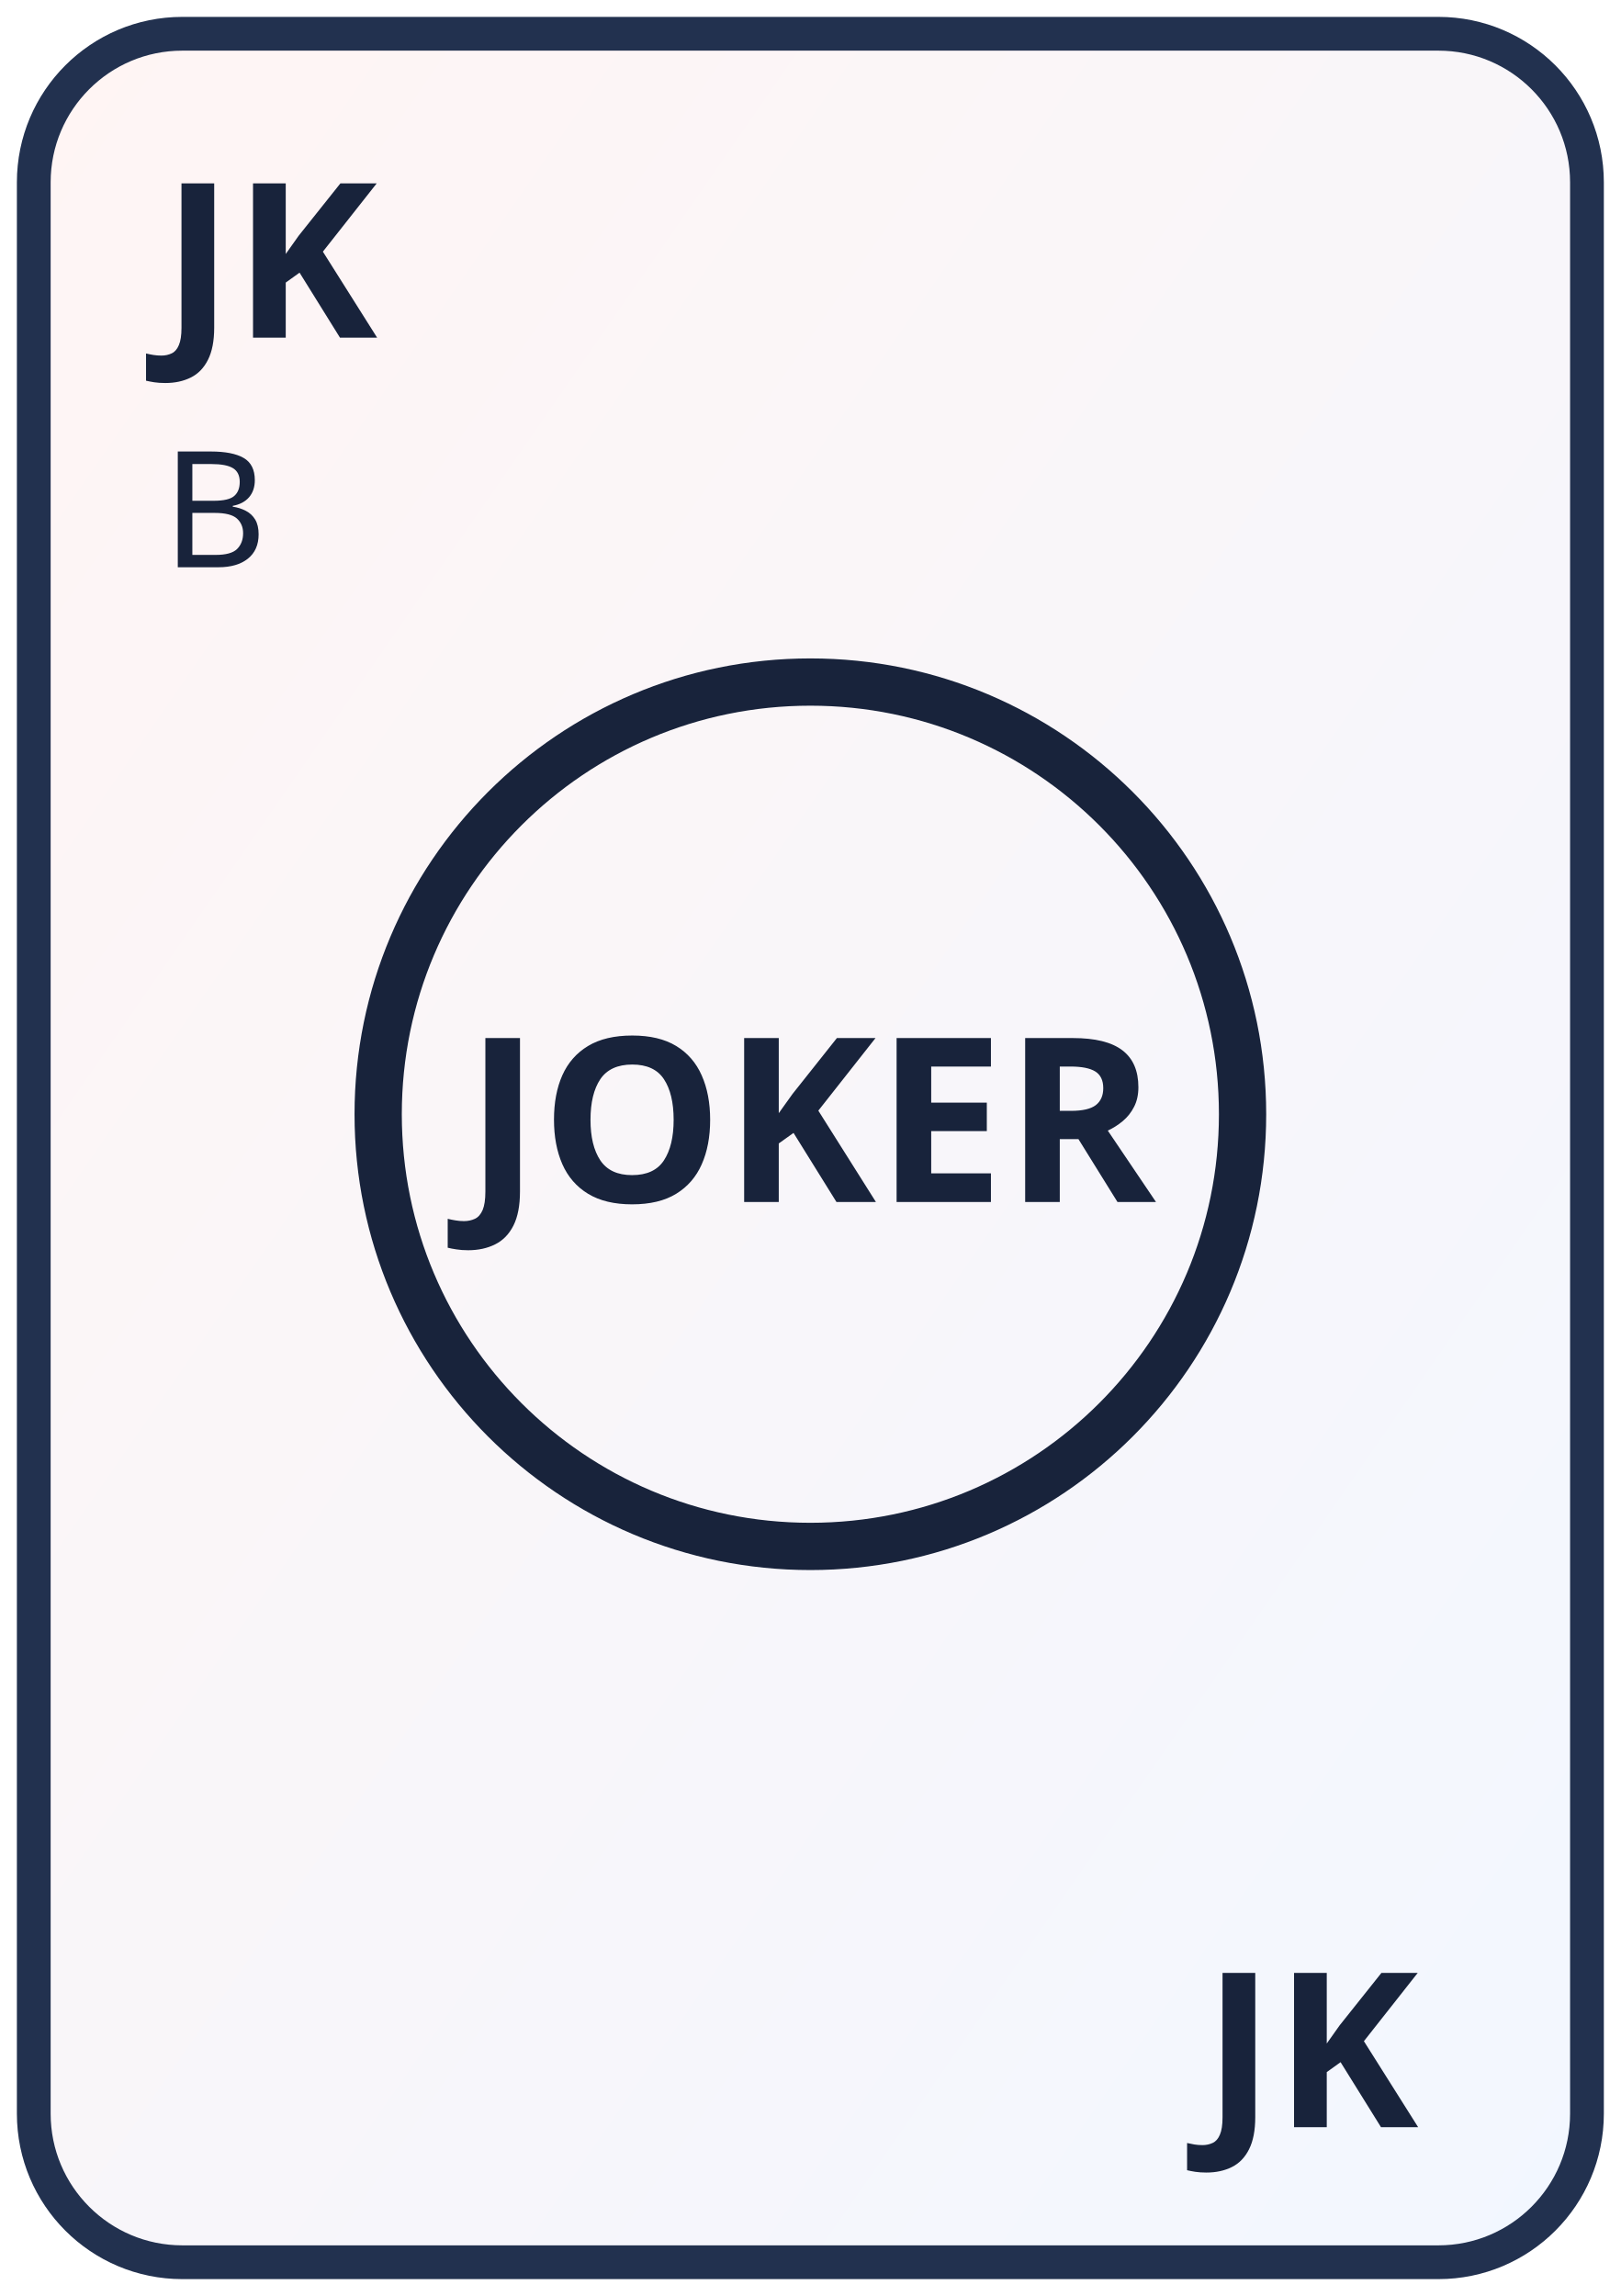
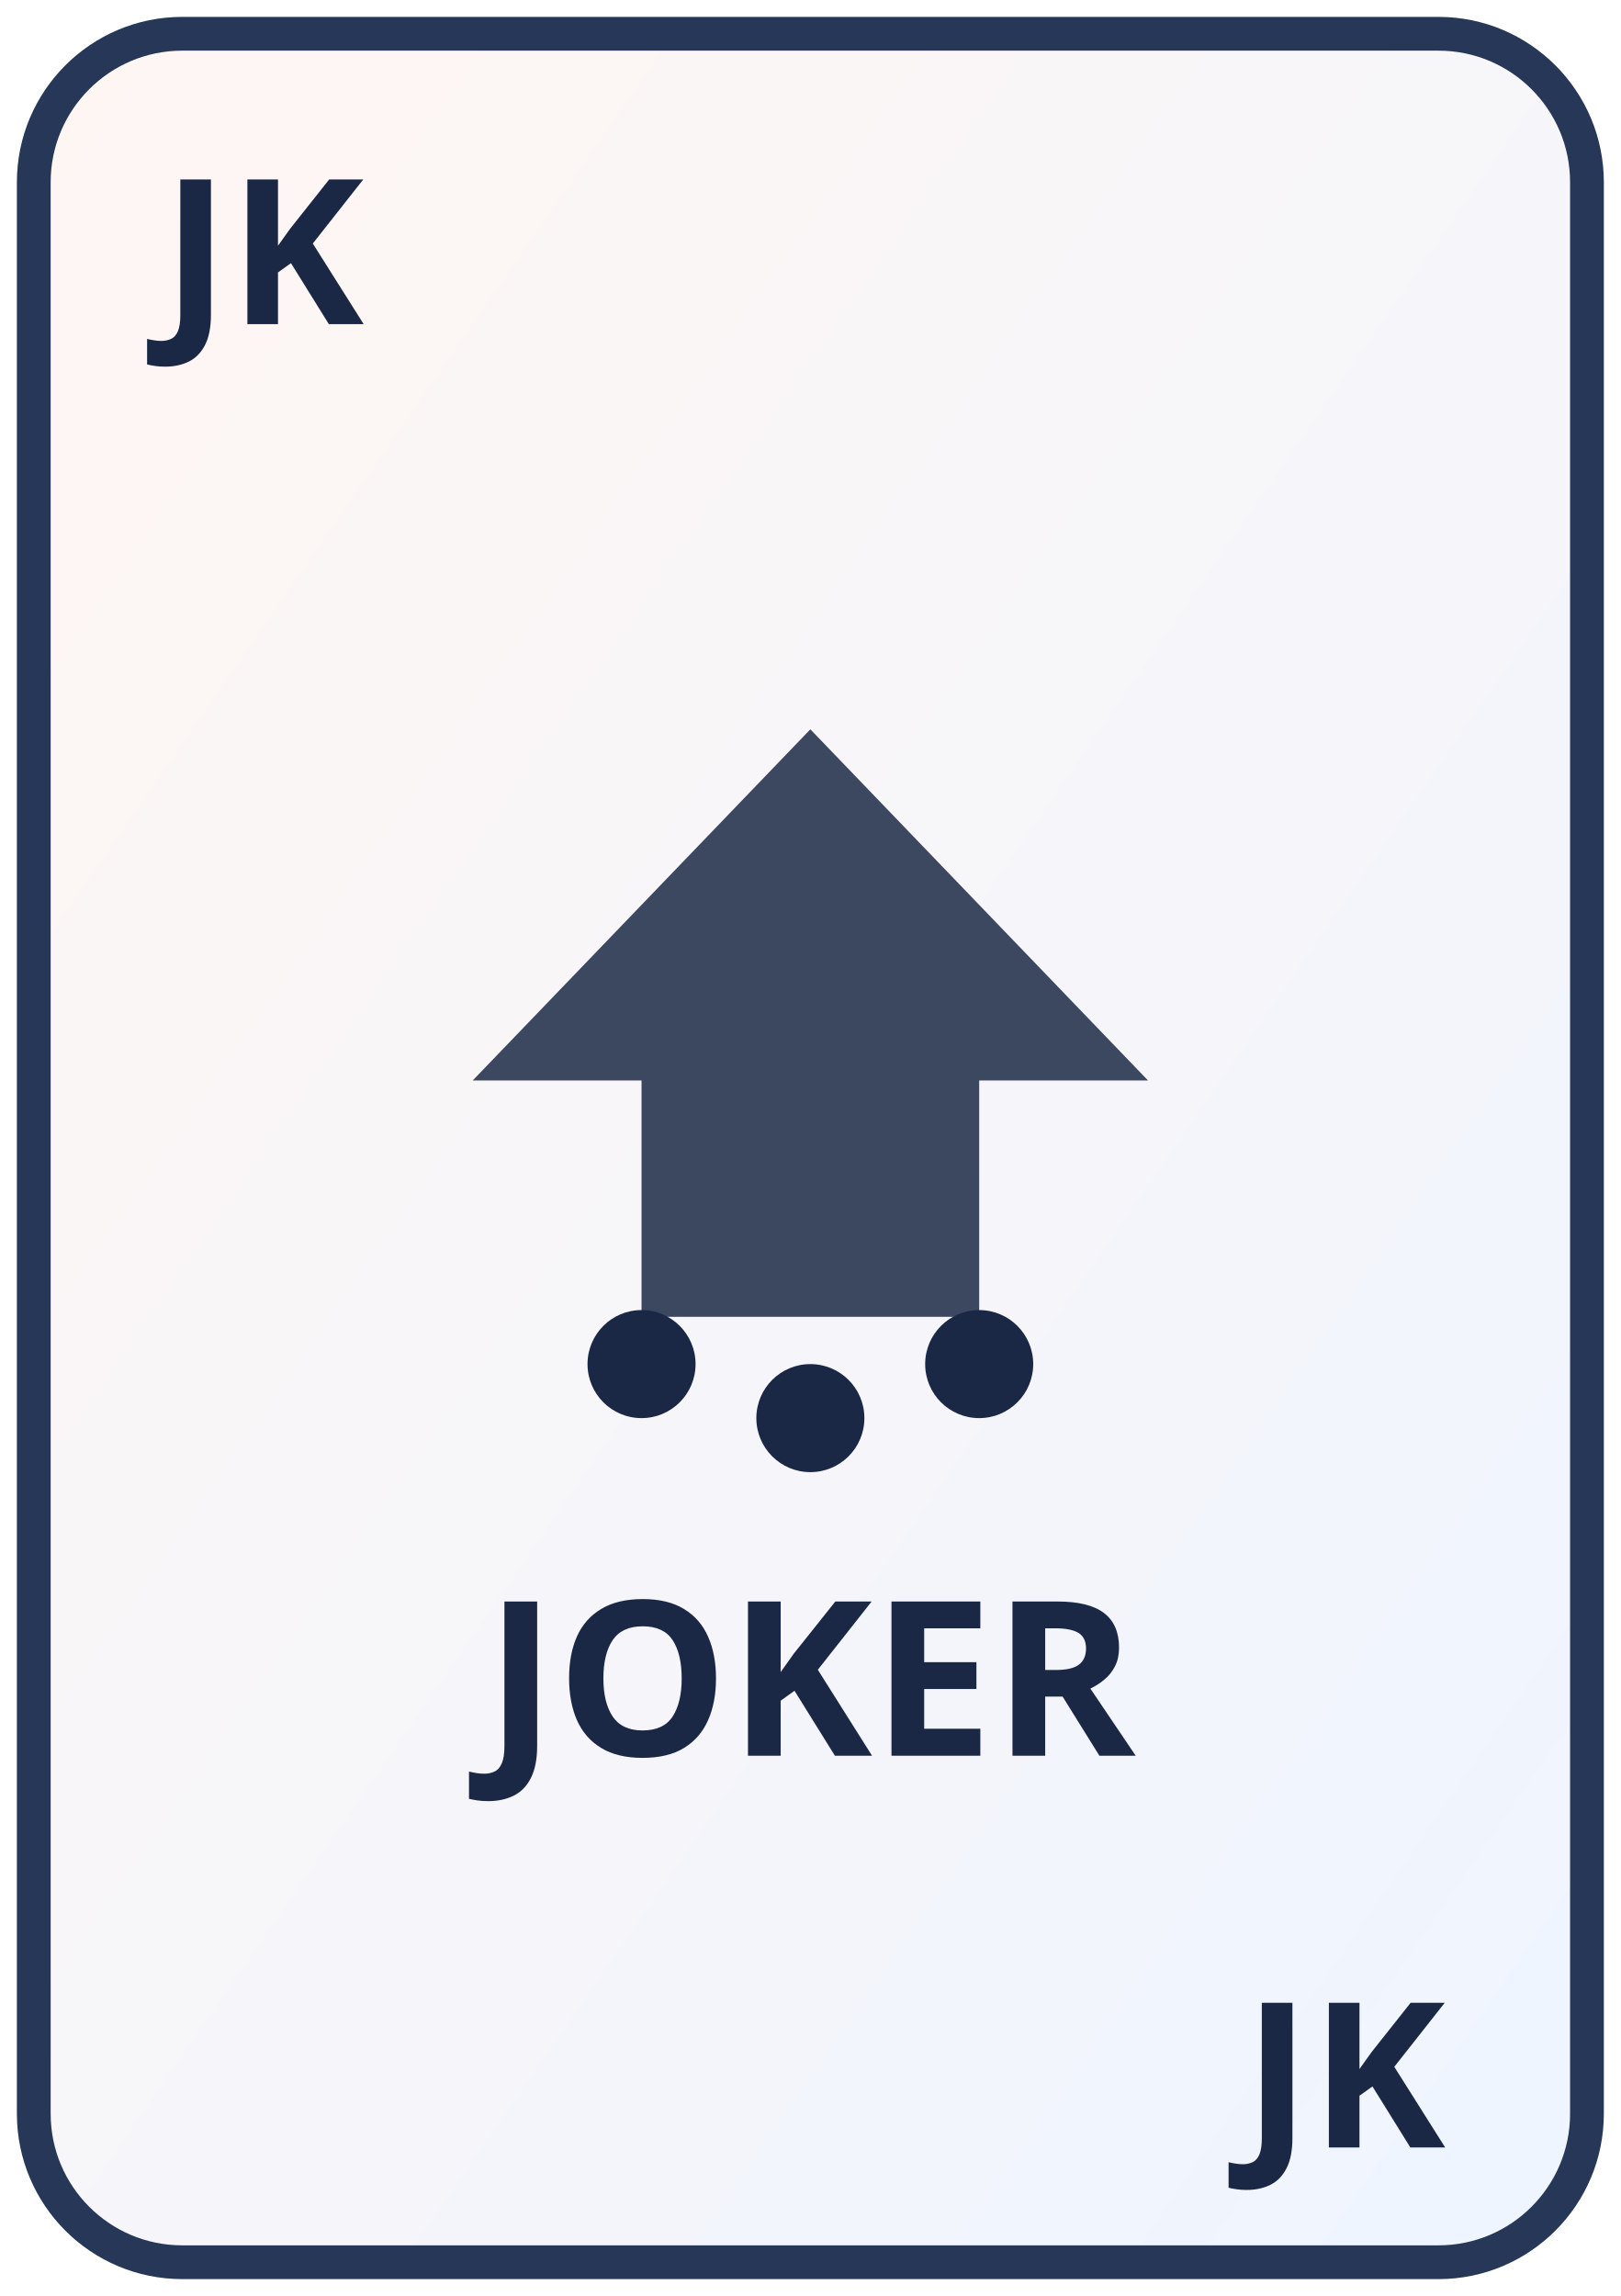
<svg xmlns="http://www.w3.org/2000/svg" viewBox="0 0 240 340" role="img" aria-label="JKB">
  <defs>
    <linearGradient id="jokerFace" x1="0" y1="0" x2="1" y2="1">
-       <stop offset="0%" stop-color="#fff5f4" />
-       <stop offset="100%" stop-color="#f2f7ff" />
+       <stop offset="0%" stop-color="#fff6f3" />
+       <stop offset="100%" stop-color="#eef5ff" />
    </linearGradient>
  </defs>
-   <rect x="5" y="5" width="230" height="330" rx="22" fill="url(#jokerFace)" stroke="#22314f" stroke-width="5" />
-   <text x="24" y="50" font-size="32" font-family="Trebuchet MS, sans-serif" fill="#18233b" font-weight="700">JK</text>
-   <text x="24" y="84" font-size="24" font-family="Trebuchet MS, sans-serif" fill="#18233b">B</text>
-   <circle cx="120" cy="165" r="64" fill="none" stroke="#18233b" stroke-width="7" />
-   <text x="120" y="178" text-anchor="middle" font-size="34" font-family="Trebuchet MS, sans-serif" fill="#18233b" font-weight="700">JOKER</text>
-   <text x="210" y="315" text-anchor="end" font-size="32" font-family="Trebuchet MS, sans-serif" fill="#18233b" font-weight="700">JK</text>
+   <rect x="5" y="5" width="230" height="330" rx="22" fill="url(#jokerFace)" stroke="#273758" stroke-width="5" />
+   <text x="24" y="48" font-size="30" font-family="Trebuchet MS, sans-serif" fill="#1b2845" font-weight="700">JK</text>
+   <path d="M70 160 L120 108 L170 160 L145 160 L145 195 L95 195 L95 160 Z" fill="#1b2845" opacity="0.85" />
+   <circle cx="95" cy="202" r="8" fill="#1b2845" />
+   <circle cx="120" cy="210" r="8" fill="#1b2845" />
+   <circle cx="145" cy="202" r="8" fill="#1b2845" />
+   <text x="120" y="260" text-anchor="middle" font-size="32" font-family="Trebuchet MS, sans-serif" fill="#1b2845" font-weight="700">JOKER</text>
+   <text x="214" y="318" text-anchor="end" font-size="30" font-family="Trebuchet MS, sans-serif" fill="#1b2845" font-weight="700">JK</text>
</svg>
